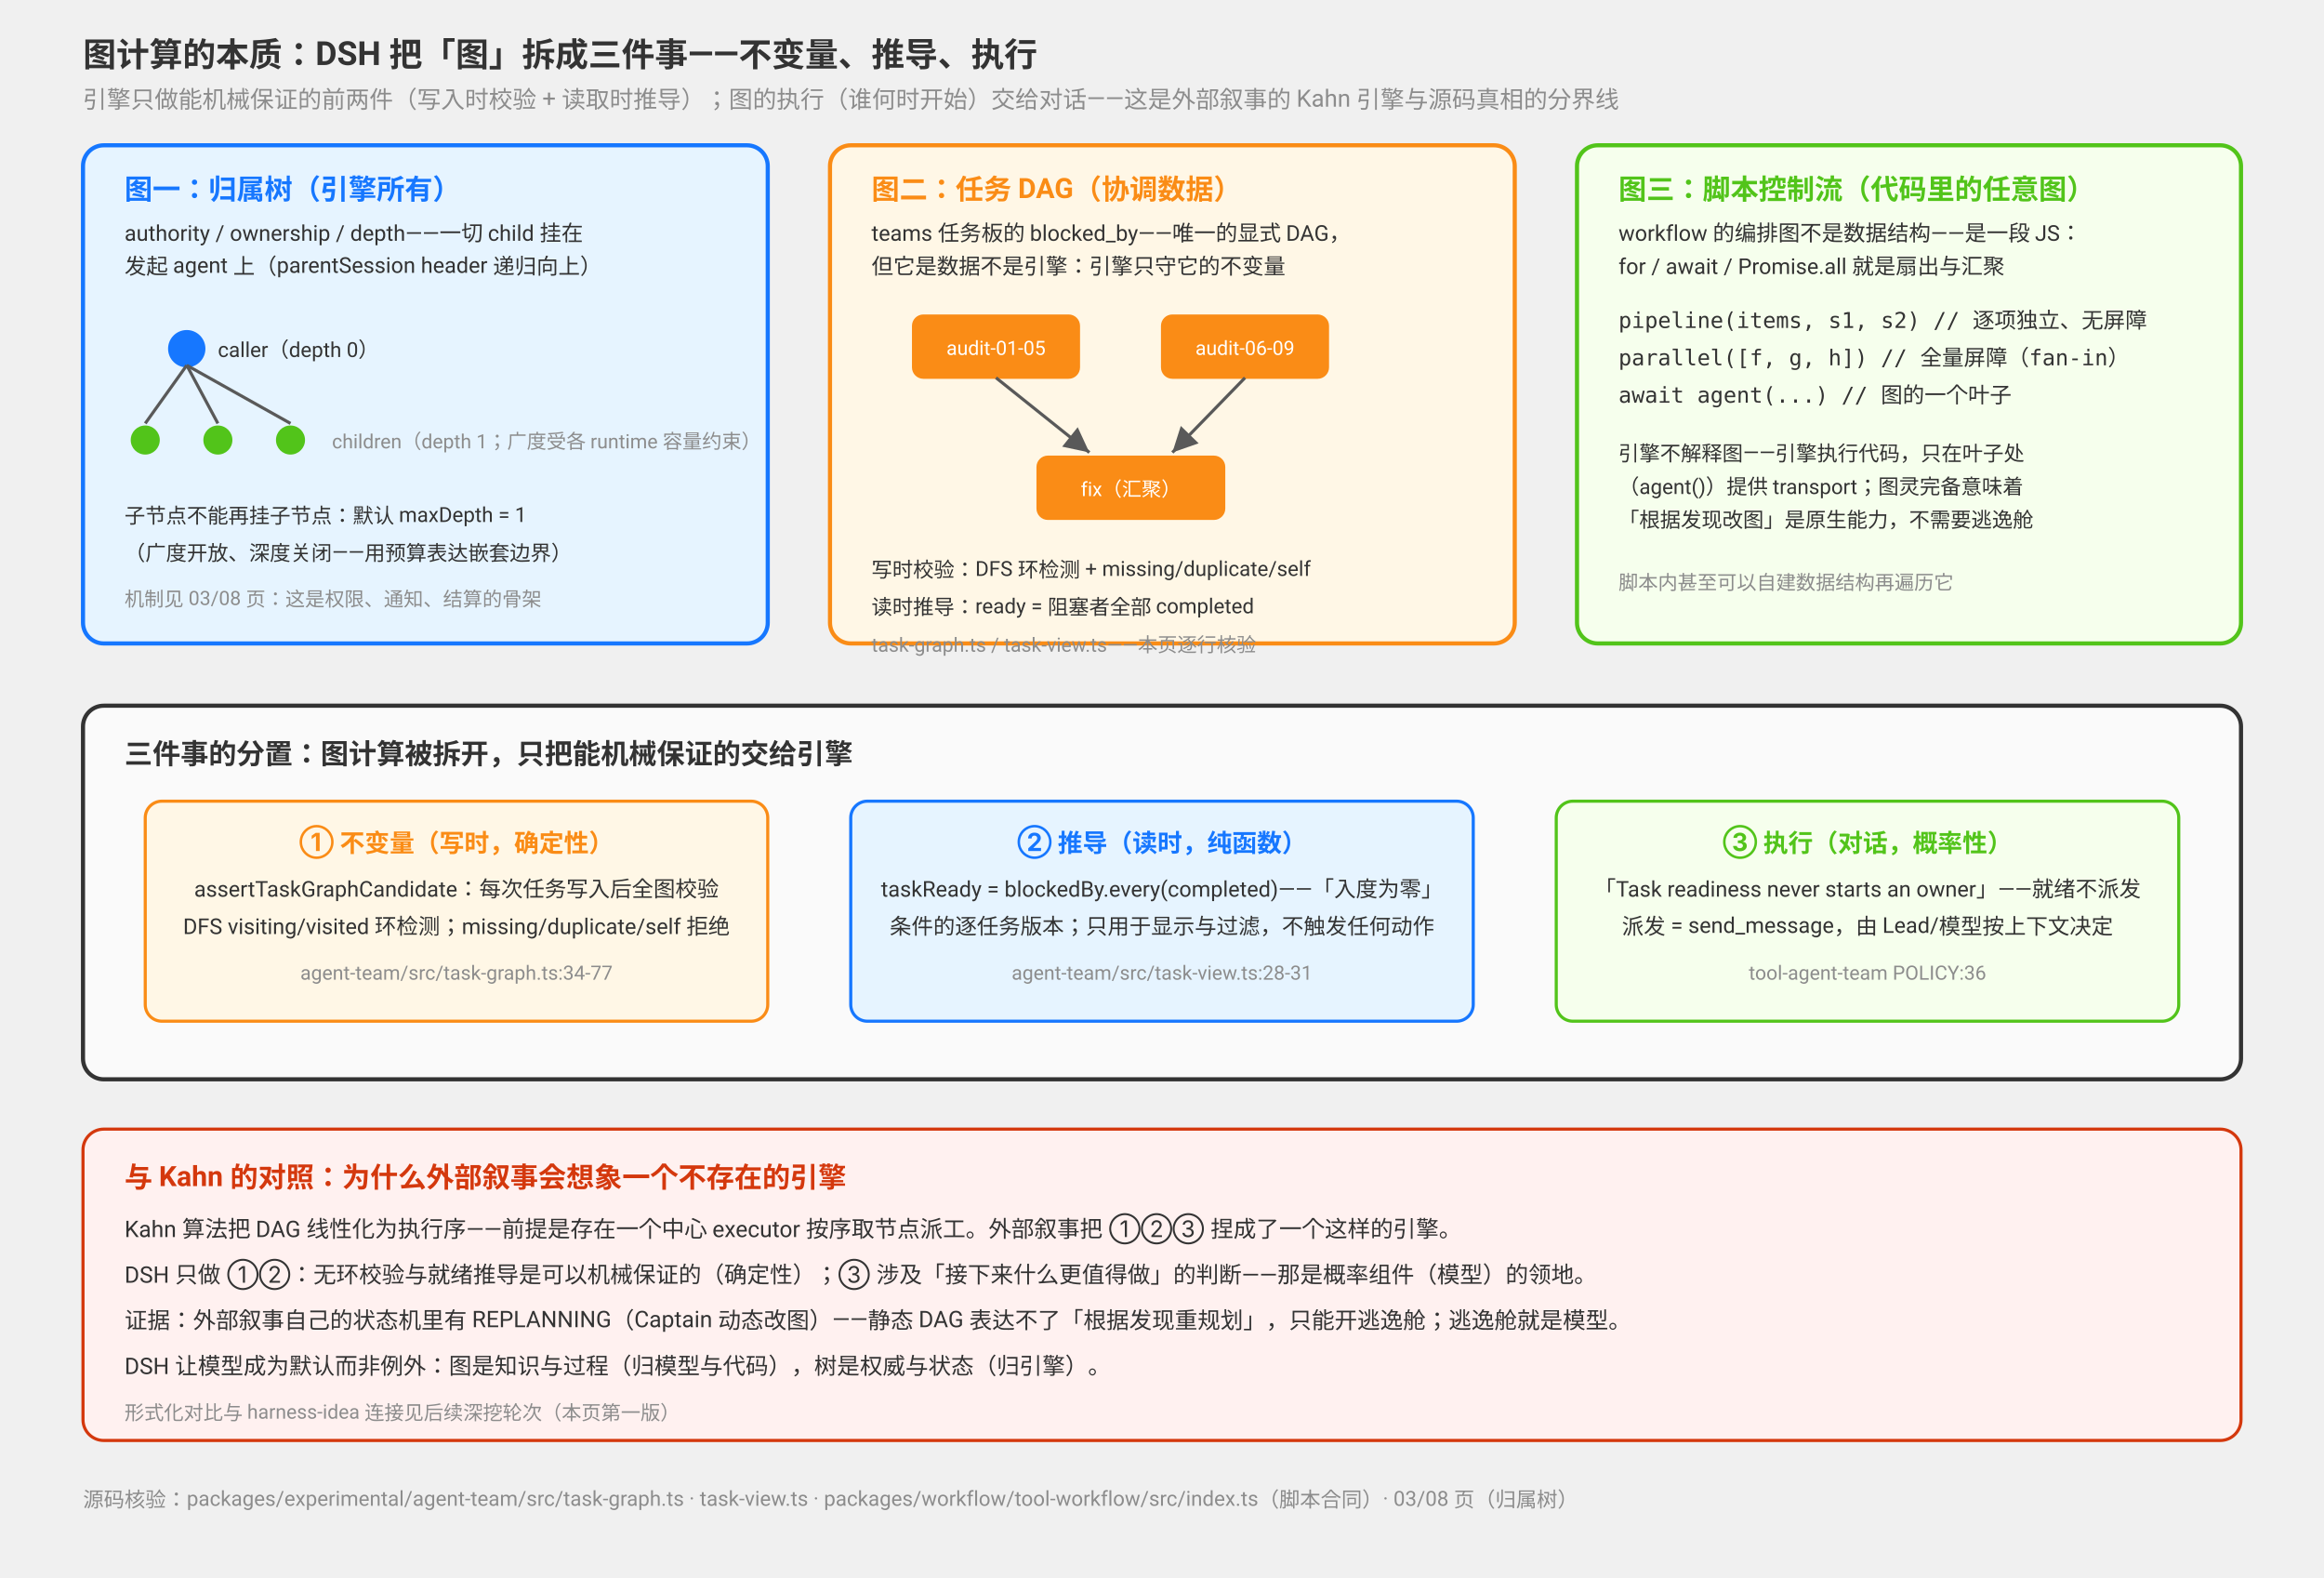
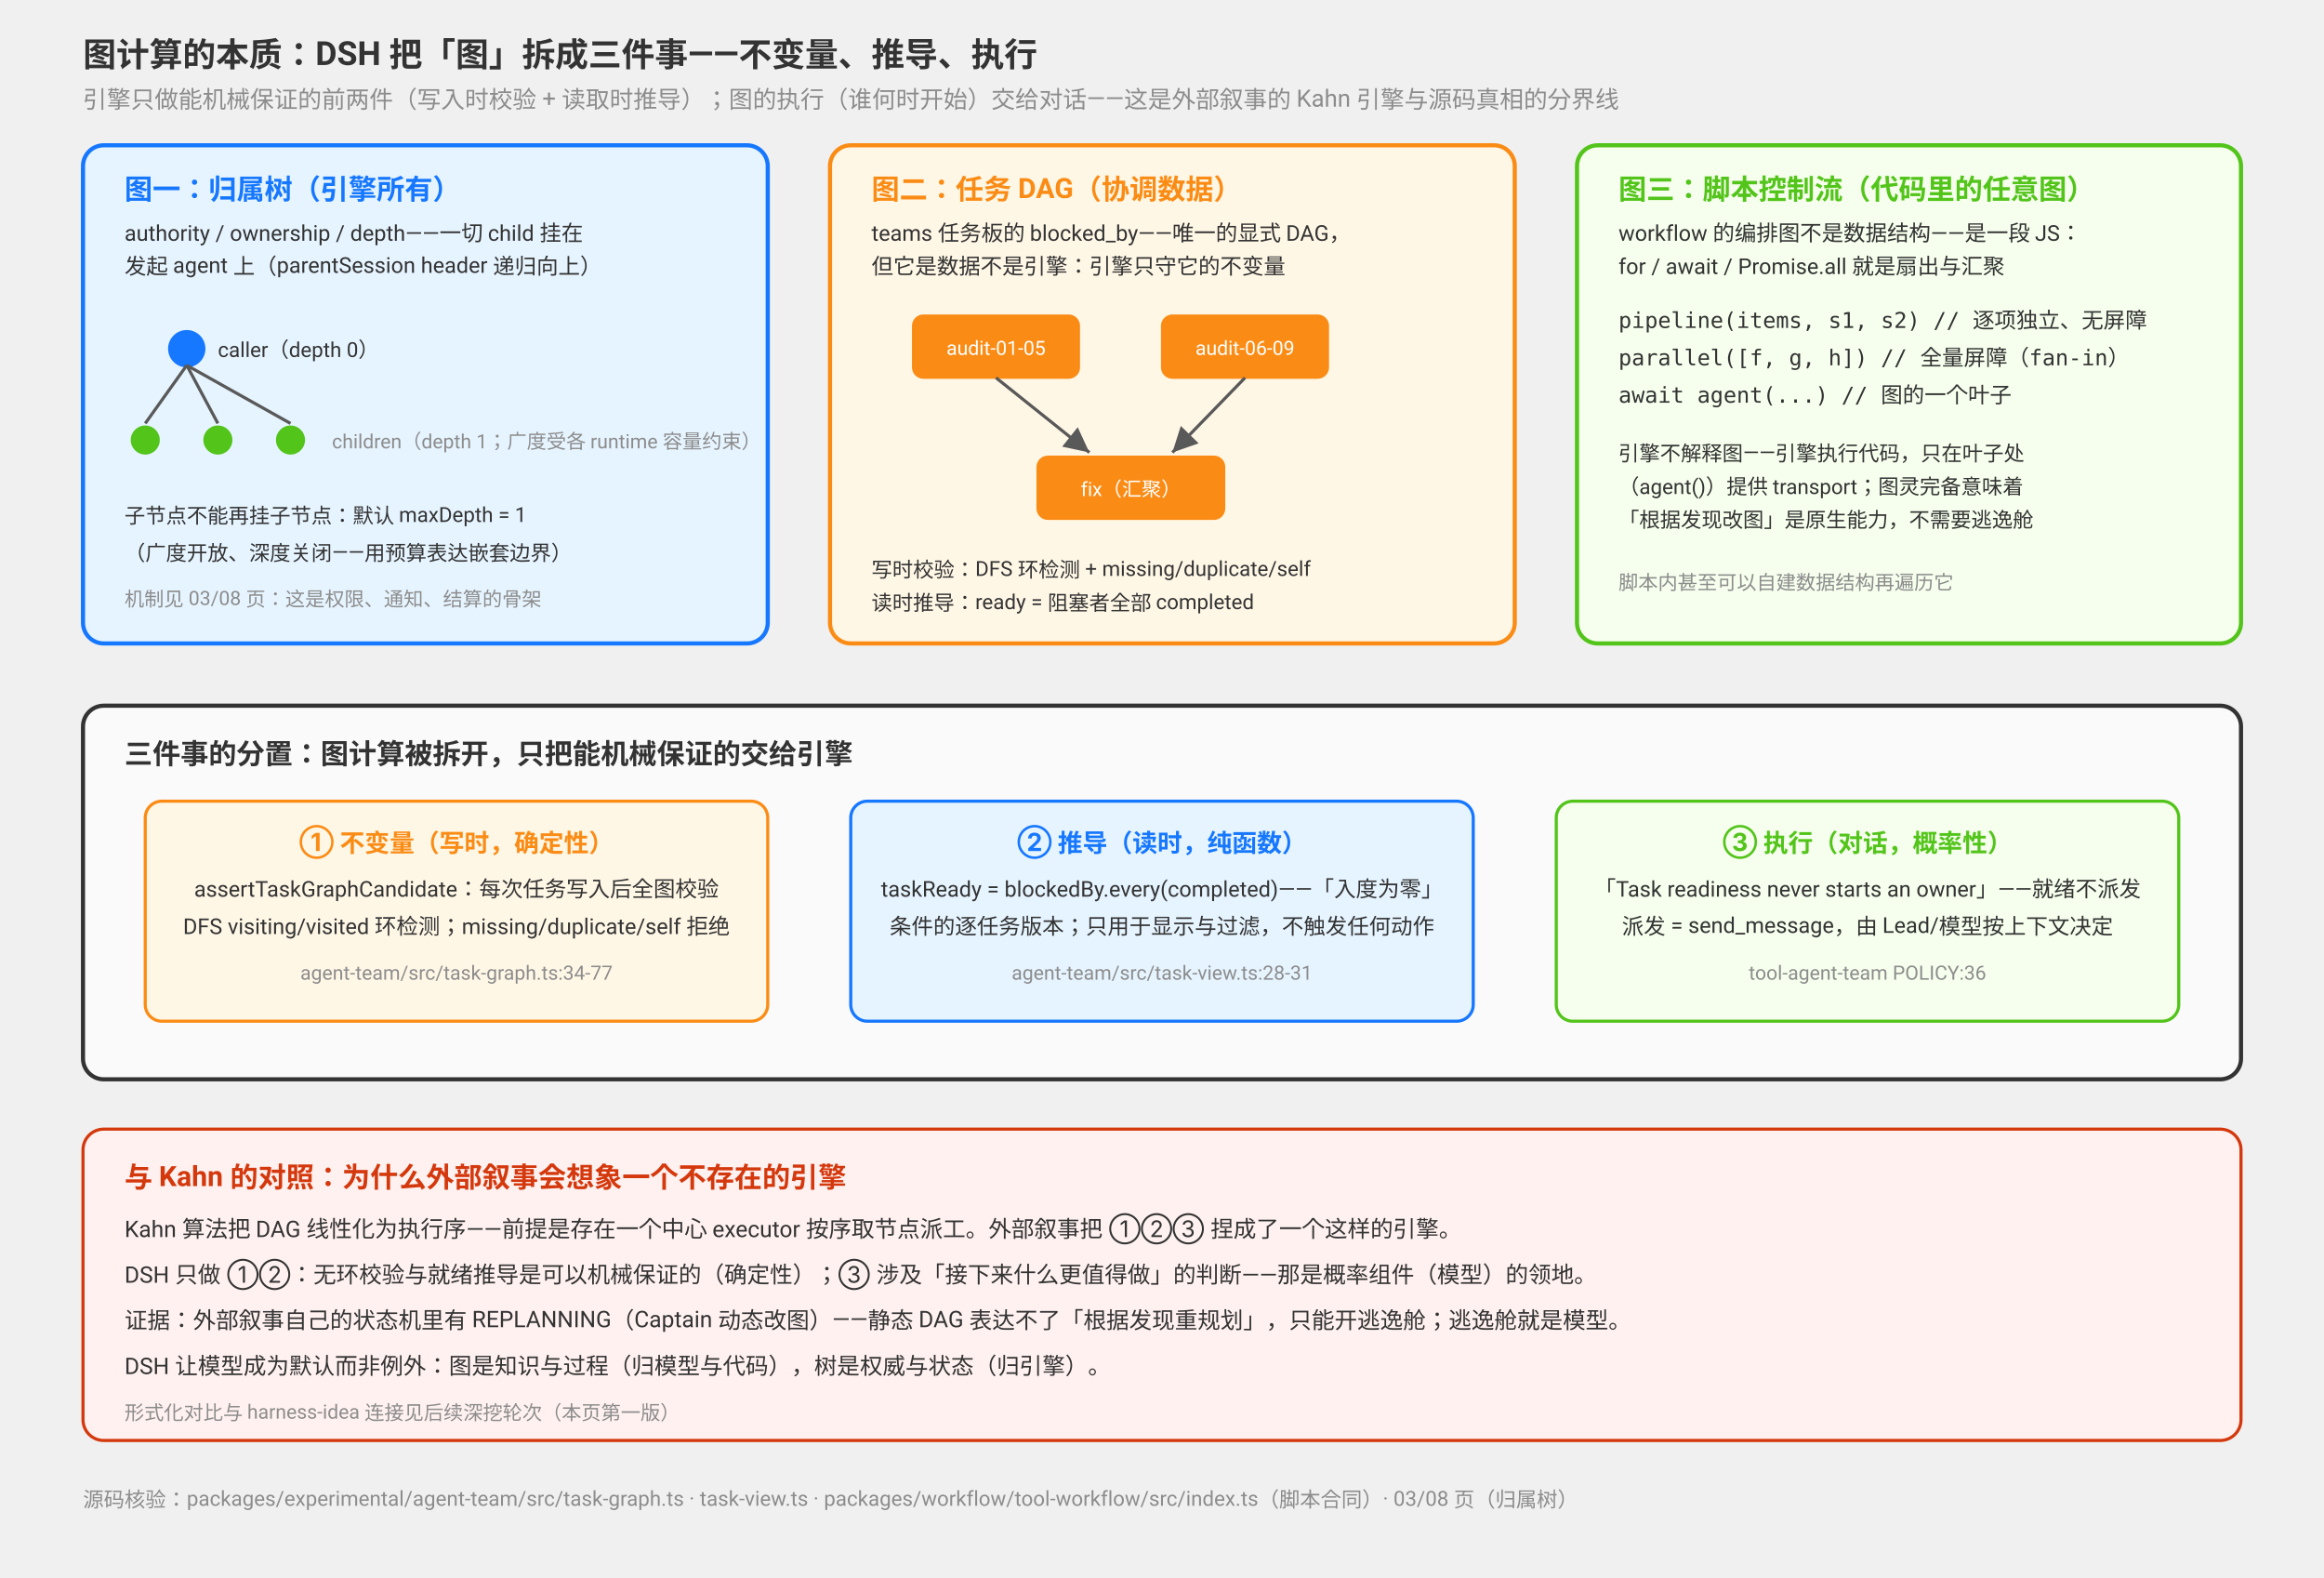
<svg xmlns="http://www.w3.org/2000/svg" viewBox="0 0 1120 760" font-family="-apple-system, BlinkMacSystemFont, 'Segoe UI', Roboto, Helvetica, Arial, sans-serif">
  <defs>
    <marker id="a" viewBox="0 0 10 10" refX="10" refY="5" markerWidth="8" markerHeight="8" orient="auto">
      <path d="M0 0 L10 5 L0 10 Z" fill="#595959" />
    </marker>
    <marker id="ab" viewBox="0 0 10 10" refX="10" refY="5" markerWidth="8" markerHeight="8" orient="auto">
      <path d="M0 0 L10 5 L0 10 Z" fill="#1677ff" />
    </marker>
    <marker id="ao" viewBox="0 0 10 10" refX="10" refY="5" markerWidth="8" markerHeight="8" orient="auto">
      <path d="M0 0 L10 5 L0 10 Z" fill="#fa8c16" />
    </marker>
    <marker id="ag" viewBox="0 0 10 10" refX="10" refY="5" markerWidth="8" markerHeight="8" orient="auto">
      <path d="M0 0 L10 5 L0 10 Z" fill="#52c41a" />
    </marker>
  </defs>
  <text x="40" y="32" font-size="16" font-weight="bold" fill="#333">图计算的本质：DSH 把「图」拆成三件事——不变量、推导、执行</text>
  <text x="40" y="52" font-size="11.5" fill="#8c8c8c">引擎只做能机械保证的前两件（写入时校验 + 读取时推导）；图的执行（谁何时开始）交给对话——这是外部叙事的 Kahn 引擎与源码真相的分界线</text>
  <rect x="40" y="70" width="330" height="240" rx="10" fill="#e6f4ff" stroke="#1677ff" stroke-width="2" />
  <text x="60" y="96" font-size="13.5" font-weight="bold" fill="#1677ff">图一：归属树（引擎所有）</text>
  <text x="60" y="116" font-size="10.5" fill="#333">authority / ownership / depth——一切 child 挂在</text>
  <text x="60" y="132" font-size="10.5" fill="#333">发起 agent 上（parentSession header 递归向上）</text>
  <circle cx="90" cy="168" r="9" fill="#1677ff" />
  <text x="105" y="172" font-size="10" fill="#333">caller（depth 0）</text>
  <circle cx="70" cy="212" r="7" fill="#52c41a" />
  <circle cx="105" cy="212" r="7" fill="#52c41a" />
  <circle cx="140" cy="212" r="7" fill="#52c41a" />
  <line x1="90" y1="176" x2="70" y2="204" stroke="#595959" stroke-width="1.5" />
  <line x1="90" y1="176" x2="105" y2="204" stroke="#595959" stroke-width="1.5" />
  <line x1="90" y1="176" x2="140" y2="204" stroke="#595959" stroke-width="1.5" />
  <text x="160" y="216" font-size="9.5" fill="#8c8c8c">children（depth 1；广度受各 runtime 容量约束）</text>
  <text x="60" y="252" font-size="10" fill="#333">子节点不能再挂子节点：默认 maxDepth = 1</text>
  <text x="60" y="270" font-size="10" fill="#333">（广度开放、深度关闭——用预算表达嵌套边界）</text>
  <text x="60" y="292" font-size="9.5" fill="#8c8c8c">机制见 03/08 页：这是权限、通知、结算的骨架</text>
  <rect x="400" y="70" width="330" height="240" rx="10" fill="#fff7e6" stroke="#fa8c16" stroke-width="2" />
  <text x="420" y="96" font-size="13.5" font-weight="bold" fill="#fa8c16">图二：任务 DAG（协调数据）</text>
  <text x="420" y="116" font-size="10.5" fill="#333">teams 任务板的 blocked_by——唯一的显式 DAG，</text>
  <text x="420" y="132" font-size="10.5" fill="#333">但它是数据不是引擎：引擎只守它的不变量</text>
  <rect x="440" y="152" width="80" height="30" rx="5" fill="#fa8c16" stroke="#fa8c16" />
  <text x="480" y="171" font-size="9.5" fill="#fff" text-anchor="middle">audit-01-05</text>
  <rect x="560" y="152" width="80" height="30" rx="5" fill="#fa8c16" stroke="#fa8c16" />
  <text x="600" y="171" font-size="9.5" fill="#fff" text-anchor="middle">audit-06-09</text>
  <rect x="500" y="220" width="90" height="30" rx="5" fill="#fa8c16" stroke="#fa8c16" />
  <text x="545" y="239" font-size="9.5" fill="#fff" text-anchor="middle">fix（汇聚）</text>
  <line x1="480" y1="182" x2="525" y2="218" stroke="#595959" stroke-width="1.5" marker-end="url(#a)" />
  <line x1="600" y1="182" x2="565" y2="218" stroke="#595959" stroke-width="1.5" marker-end="url(#a)" />
  <text x="420" y="278" font-size="10" fill="#333">写时校验：DFS 环检测 + missing/duplicate/self</text>
-   <text x="420" y="296" font-size="10" fill="#333">读时推导：ready = 阻塞者全部 completed</text>
-   <text x="420" y="314" font-size="9.5" fill="#8c8c8c">task-graph.ts / task-view.ts——本页逐行核验</text>
+   <text x="420" y="294" font-size="10" fill="#333">读时推导：ready = 阻塞者全部 completed</text>
  <rect x="760" y="70" width="320" height="240" rx="10" fill="#f6ffed" stroke="#52c41a" stroke-width="2" />
  <text x="780" y="96" font-size="13.5" font-weight="bold" fill="#52c41a">图三：脚本控制流（代码里的任意图）</text>
  <text x="780" y="116" font-size="10.5" fill="#333">workflow 的编排图不是数据结构——是一段 JS：</text>
  <text x="780" y="132" font-size="10.5" fill="#333">for / await / Promise.all 就是扇出与汇聚</text>
  <text x="780" y="158" font-size="10.5" fill="#333" font-family="monospace">pipeline(items, s1, s2)  // 逐项独立、无屏障</text>
  <text x="780" y="176" font-size="10.5" fill="#333" font-family="monospace">parallel([f, g, h])      // 全量屏障（fan-in）</text>
  <text x="780" y="194" font-size="10.5" fill="#333" font-family="monospace">await agent(...)         // 图的一个叶子</text>
  <text x="780" y="222" font-size="10" fill="#333">引擎不解释图——引擎执行代码，只在叶子处</text>
  <text x="780" y="238" font-size="10" fill="#333">（agent()）提供 transport；图灵完备意味着</text>
  <text x="780" y="254" font-size="10" fill="#333">「根据发现改图」是原生能力，不需要逃逸舱</text>
  <text x="780" y="284" font-size="9.5" fill="#8c8c8c">脚本内甚至可以自建数据结构再遍历它</text>
  <rect x="40" y="340" width="1040" height="180" rx="10" fill="#fafafa" stroke="#333" stroke-width="2" />
  <text x="60" y="368" font-size="13.5" font-weight="bold" fill="#333">三件事的分置：图计算被拆开，只把能机械保证的交给引擎</text>
  <rect x="70" y="386" width="300" height="106" rx="8" fill="#fff7e6" stroke="#fa8c16" stroke-width="1.5" />
  <text x="220" y="410" font-size="12" font-weight="bold" fill="#fa8c16" text-anchor="middle">① 不变量（写时，确定性）</text>
  <text x="220" y="432" font-size="10.5" fill="#333" text-anchor="middle">assertTaskGraphCandidate：每次任务写入后全图校验</text>
  <text x="220" y="450" font-size="10.5" fill="#333" text-anchor="middle">DFS visiting/visited 环检测；missing/duplicate/self 拒绝</text>
  <text x="220" y="472" font-size="9.5" fill="#8c8c8c" text-anchor="middle">agent-team/src/task-graph.ts:34-77</text>
  <rect x="410" y="386" width="300" height="106" rx="8" fill="#e6f4ff" stroke="#1677ff" stroke-width="1.5" />
  <text x="560" y="410" font-size="12" font-weight="bold" fill="#1677ff" text-anchor="middle">② 推导（读时，纯函数）</text>
  <text x="560" y="432" font-size="10.5" fill="#333" text-anchor="middle">taskReady = blockedBy.every(completed)——「入度为零」</text>
  <text x="560" y="450" font-size="10.5" fill="#333" text-anchor="middle">条件的逐任务版本；只用于显示与过滤，不触发任何动作</text>
  <text x="560" y="472" font-size="9.5" fill="#8c8c8c" text-anchor="middle">agent-team/src/task-view.ts:28-31</text>
  <rect x="750" y="386" width="300" height="106" rx="8" fill="#f6ffed" stroke="#52c41a" stroke-width="1.5" />
  <text x="900" y="410" font-size="12" font-weight="bold" fill="#52c41a" text-anchor="middle">③ 执行（对话，概率性）</text>
  <text x="900" y="432" font-size="10.5" fill="#333" text-anchor="middle">「Task readiness never starts an owner」——就绪不派发</text>
  <text x="900" y="450" font-size="10.5" fill="#333" text-anchor="middle">派发 = send_message，由 Lead/模型按上下文决定</text>
  <text x="900" y="472" font-size="9.5" fill="#8c8c8c" text-anchor="middle">tool-agent-team POLICY:36</text>
  <rect x="40" y="544" width="1040" height="150" rx="10" fill="#fff1f0" stroke="#d4380d" stroke-width="1.5" />
  <text x="60" y="572" font-size="13.5" font-weight="bold" fill="#d4380d">与 Kahn 的对照：为什么外部叙事会想象一个不存在的引擎</text>
  <text x="60" y="596" font-size="11" fill="#333">Kahn 算法把 DAG 线性化为执行序——前提是存在一个中心 executor 按序取节点派工。外部叙事把 ①②③ 捏成了一个这样的引擎。</text>
  <text x="60" y="618" font-size="11" fill="#333">DSH 只做 ①②：无环校验与就绪推导是可以机械保证的（确定性）；③ 涉及「接下来什么更值得做」的判断——那是概率组件（模型）的领地。</text>
  <text x="60" y="640" font-size="11" fill="#333">证据：外部叙事自己的状态机里有 REPLANNING（Captain 动态改图）——静态 DAG 表达不了「根据发现重规划」，只能开逃逸舱；逃逸舱就是模型。</text>
  <text x="60" y="662" font-size="11" fill="#333">DSH 让模型成为默认而非例外：图是知识与过程（归模型与代码），树是权威与状态（归引擎）。</text>
  <text x="60" y="684" font-size="9.5" fill="#8c8c8c">形式化对比与 harness-idea 连接见后续深挖轮次（本页第一版）</text>
  <text x="40" y="726" font-size="10" fill="#8c8c8c">源码核验：packages/experimental/agent-team/src/task-graph.ts · task-view.ts · packages/workflow/tool-workflow/src/index.ts（脚本合同）· 03/08 页（归属树）</text>
</svg>
